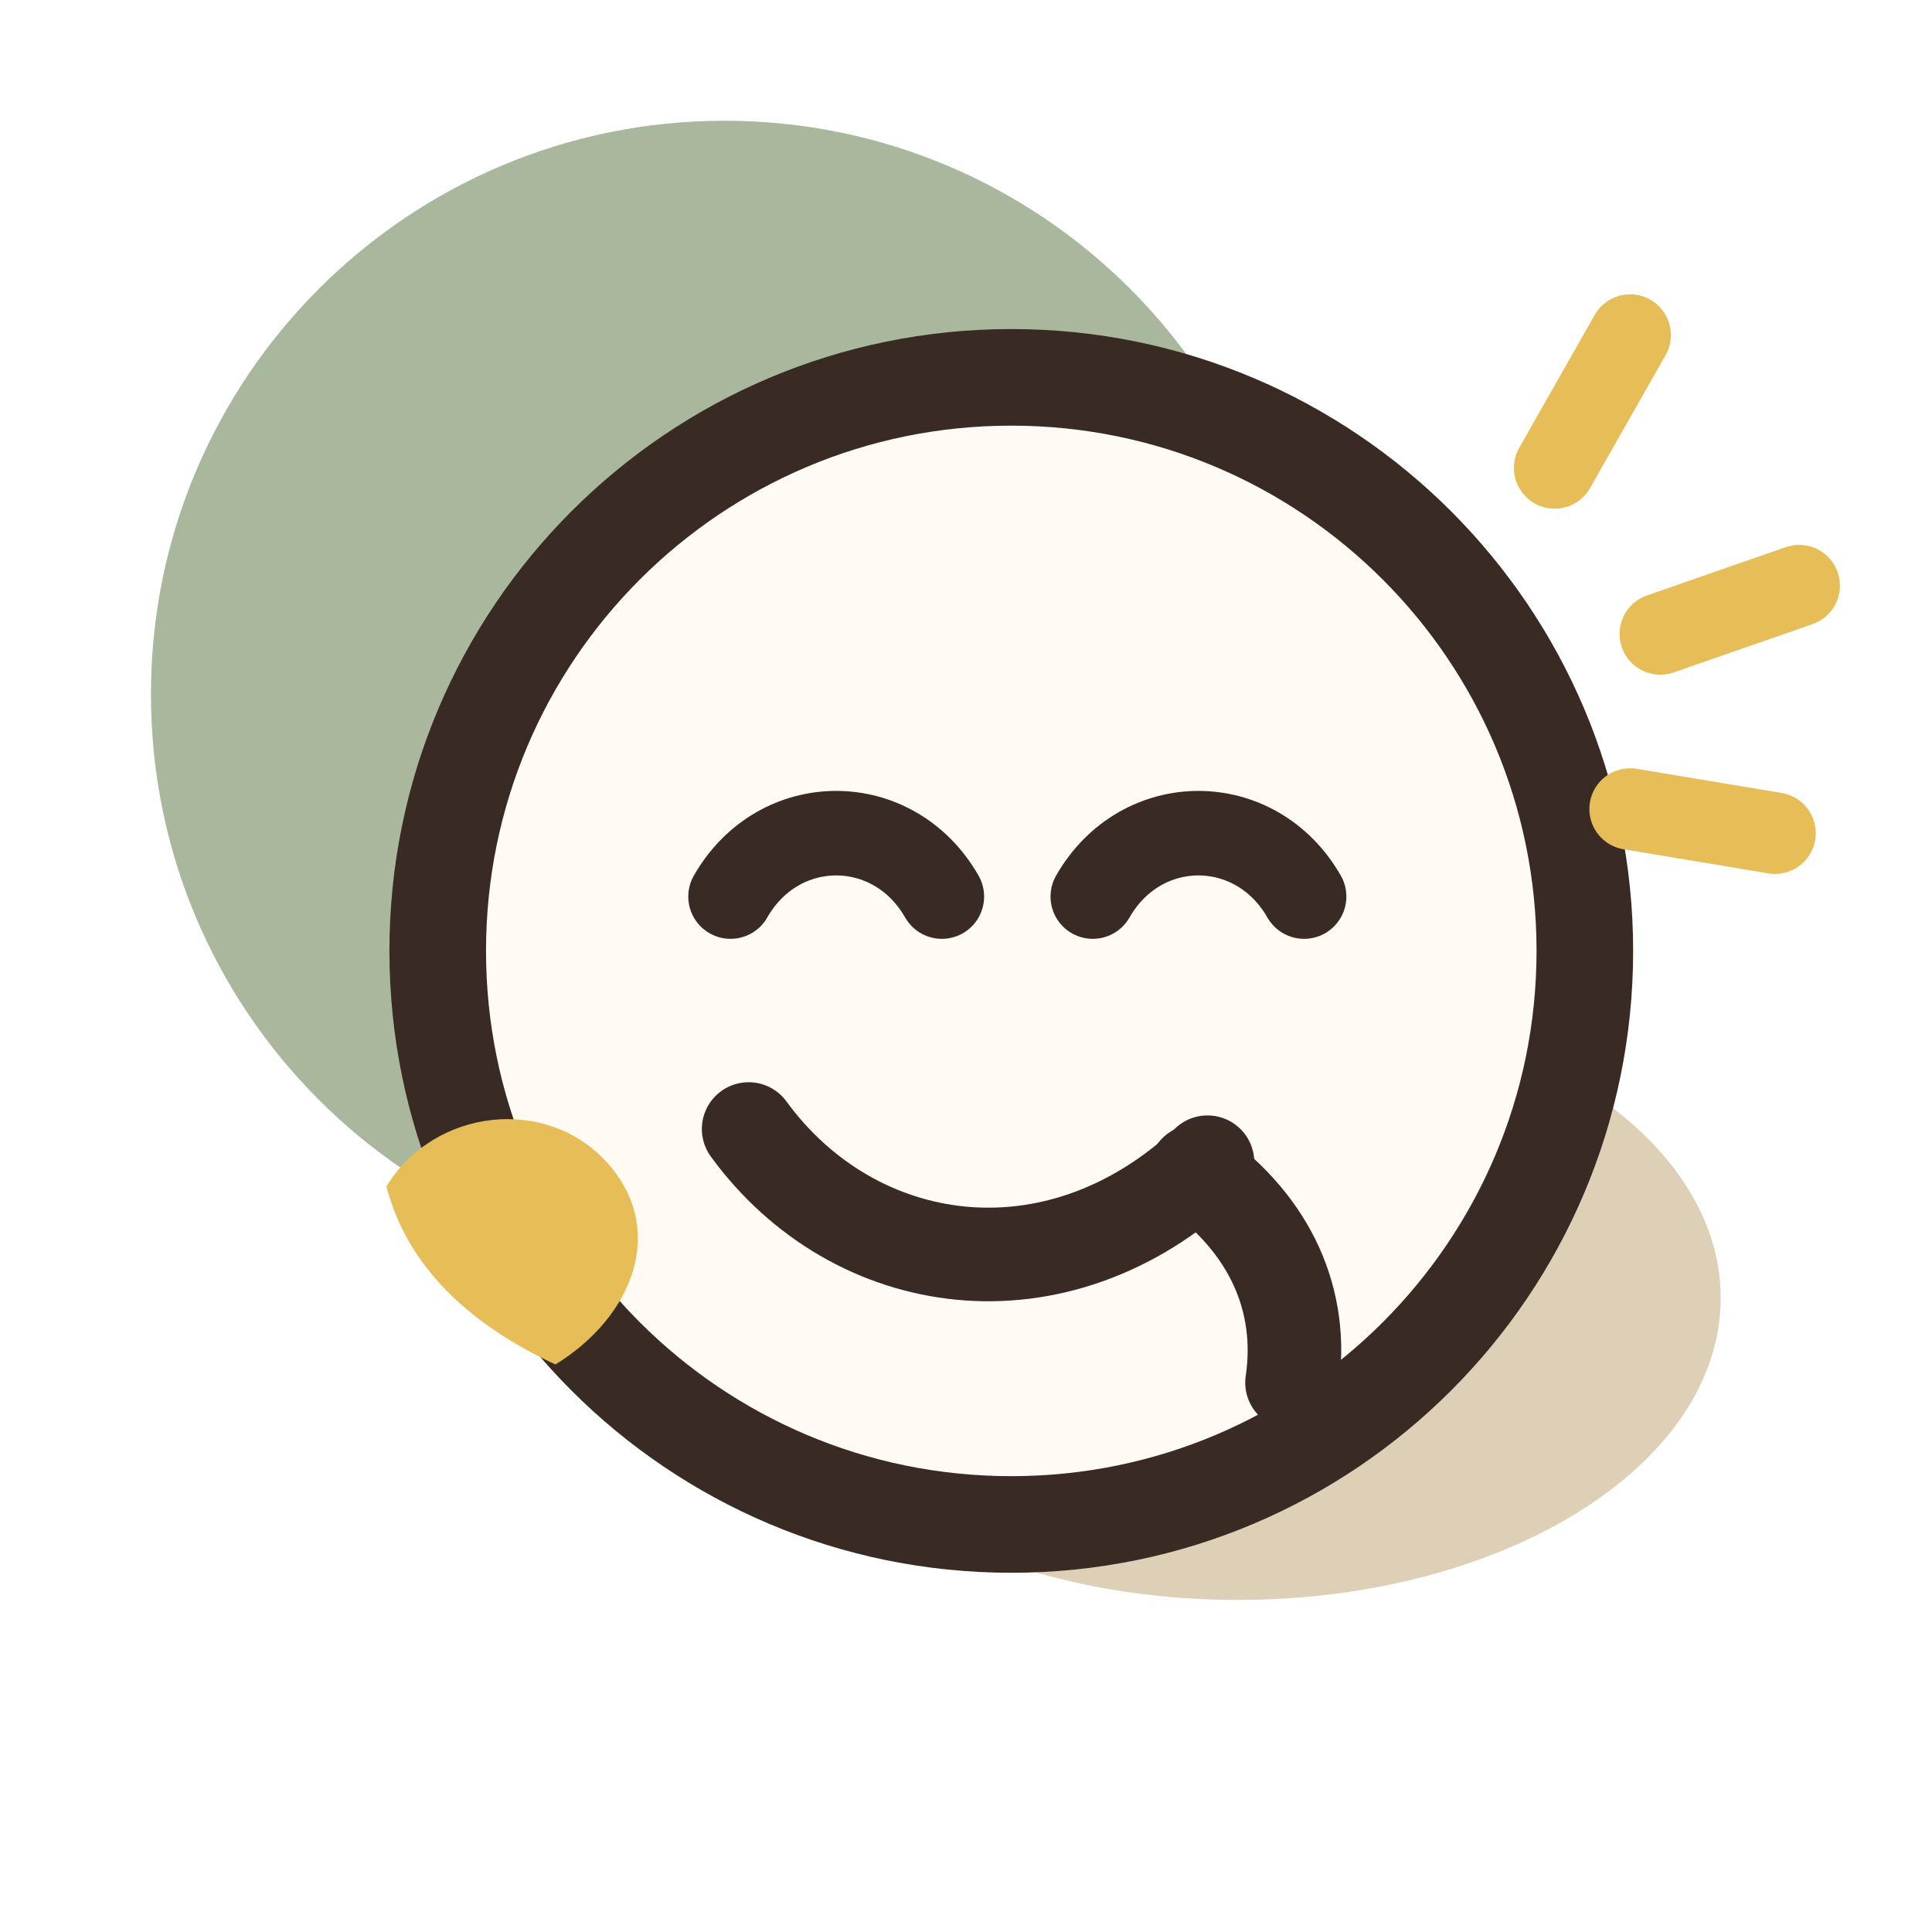
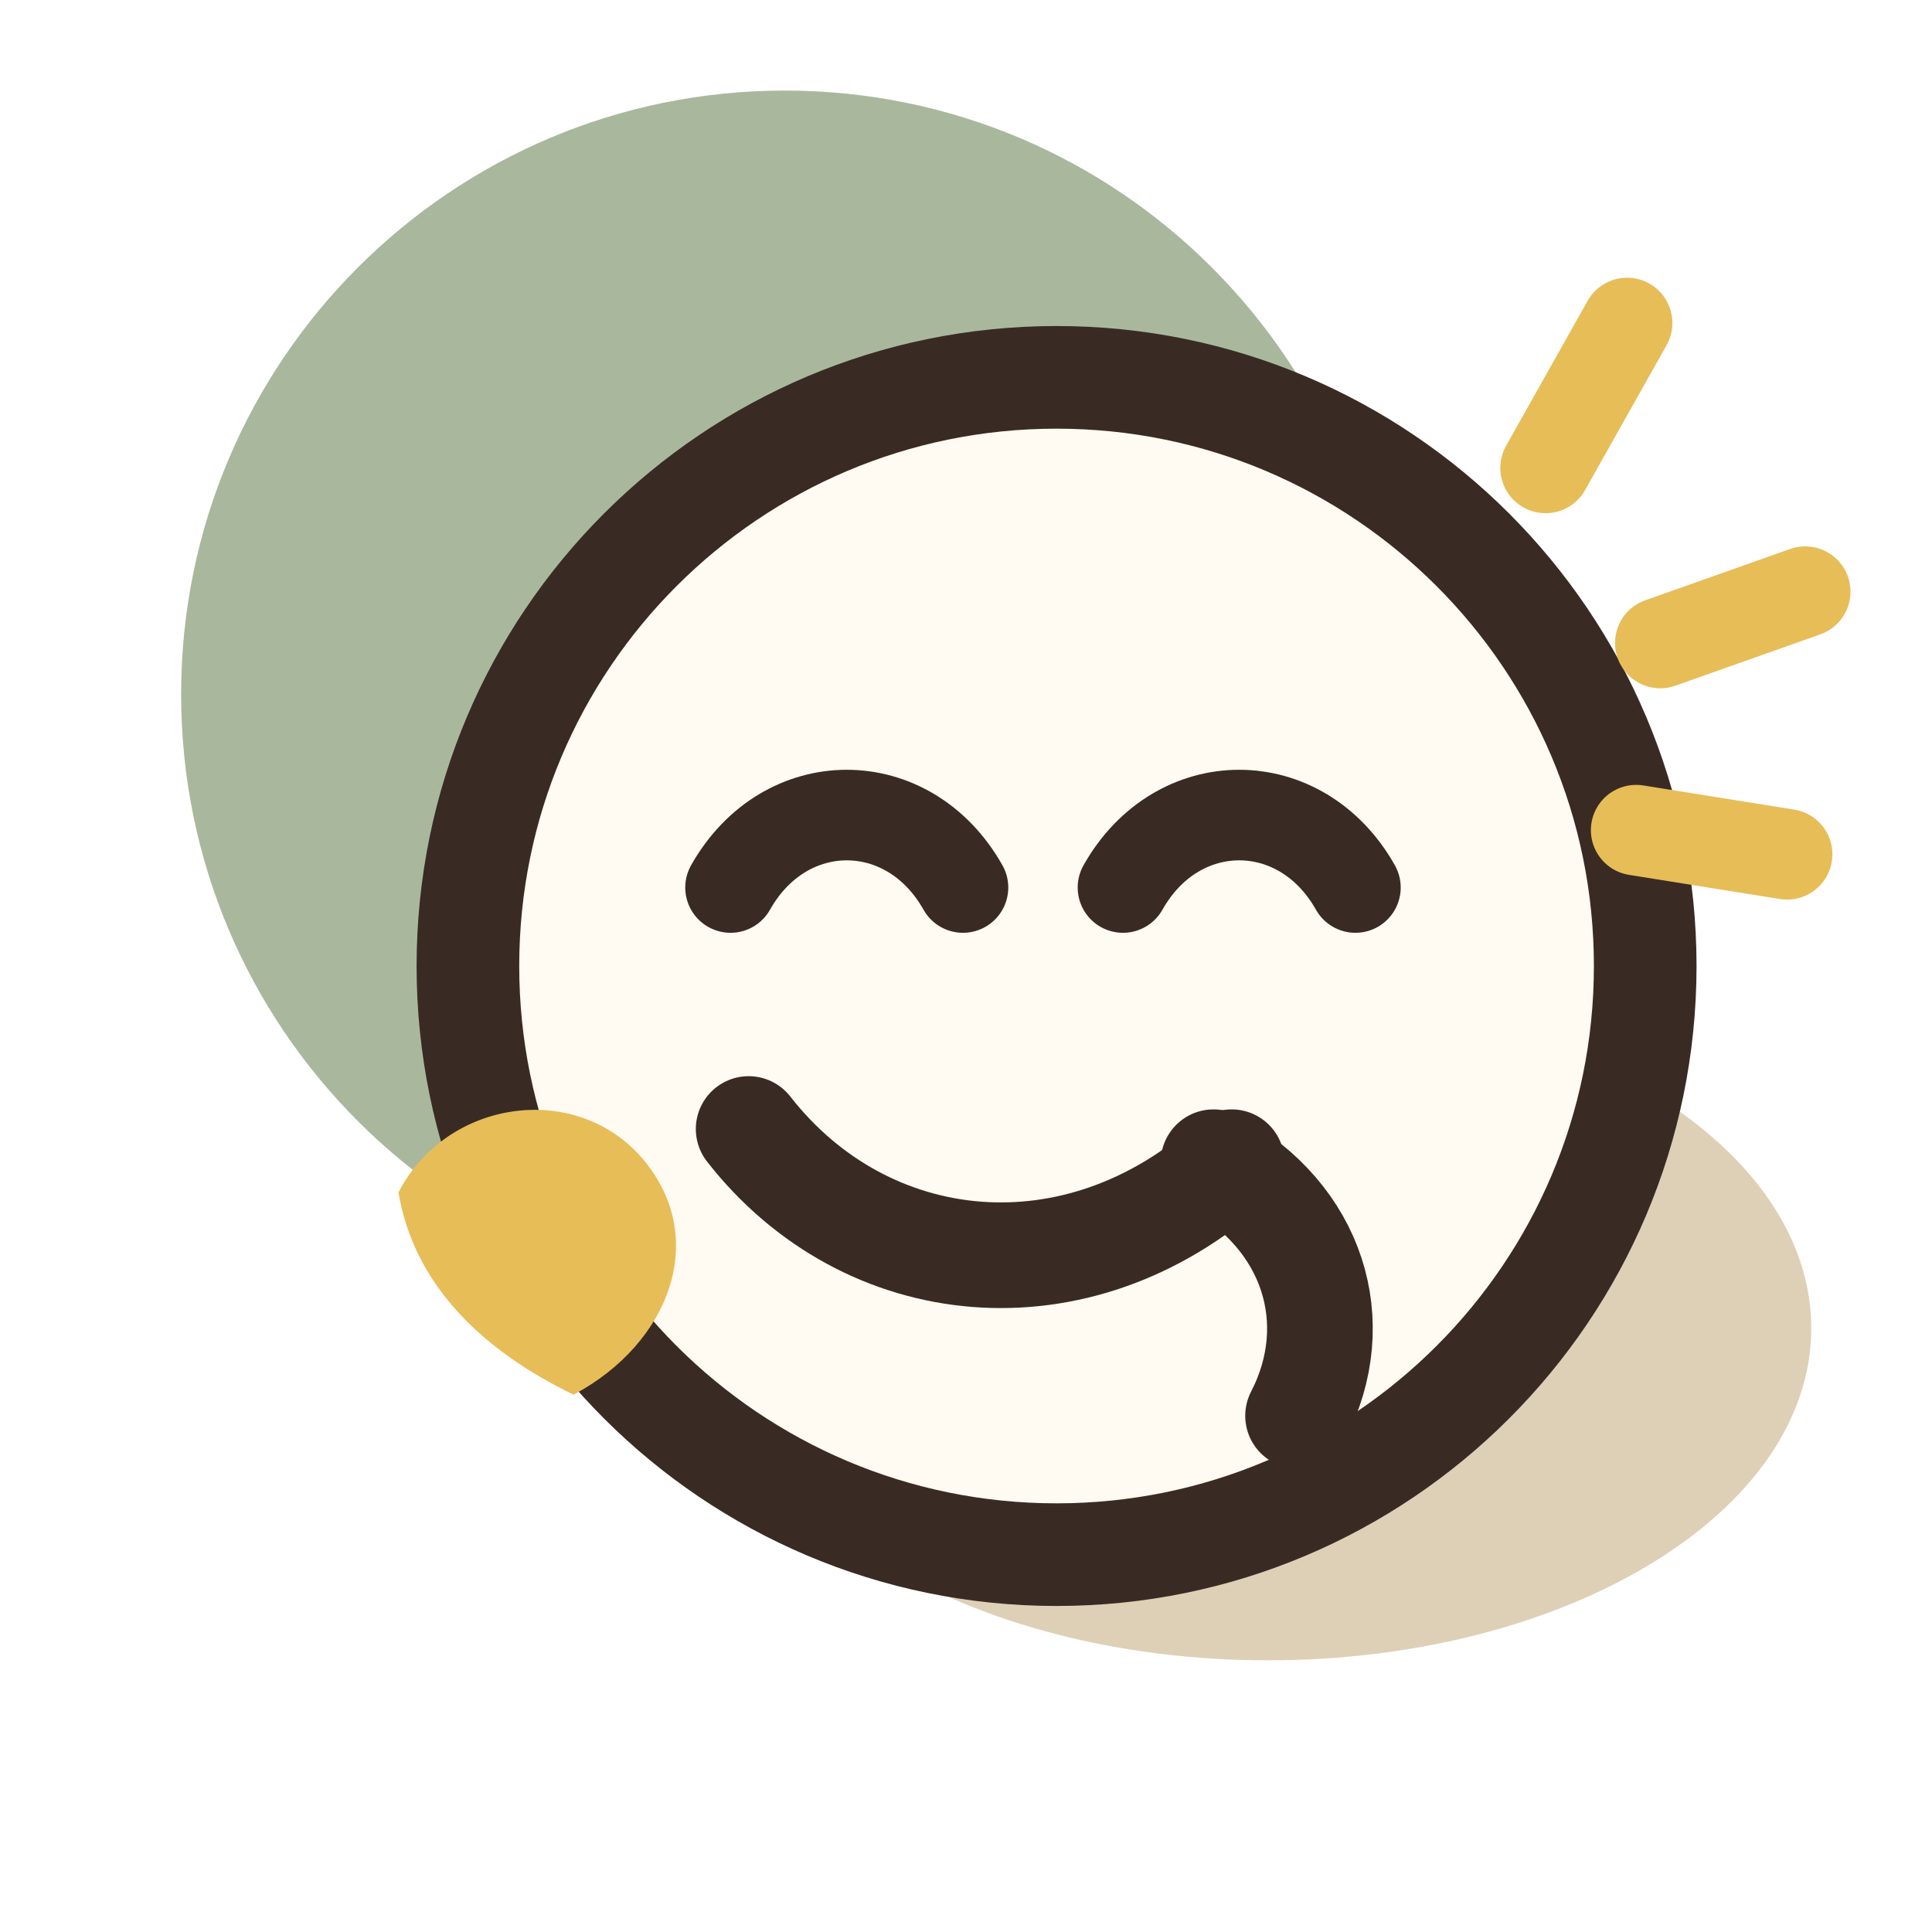
<svg xmlns="http://www.w3.org/2000/svg" viewBox="0 0 64 64" role="img" aria-labelledby="title desc">
-   <circle cx="24" cy="23" r="19" fill="#A9B89D" />
-   <ellipse cx="41" cy="43" rx="16" ry="10" fill="#DED0B6" />
-   <circle cx="33.5" cy="31.5" r="19" fill="#FFFAF2" stroke="#392B24" stroke-width="3.2" />
-   <path d="M24.2 29.7c1.6-2.8 5.4-2.8 7 0" fill="none" stroke="#392B24" stroke-width="2.8" stroke-linecap="round" />
-   <path d="M36.2 29.7c1.6-2.8 5.4-2.8 7 0" fill="none" stroke="#392B24" stroke-width="2.8" stroke-linecap="round" />
-   <path d="M24.8 37.4c3.5 4.8 10.2 5.8 15.2 1.1" fill="none" stroke="#392B24" stroke-width="3.1" stroke-linecap="round" />
-   <path d="M39.6 38.8c2.5 1.8 3.6 4.3 3.2 7" fill="none" stroke="#392B24" stroke-width="3.1" stroke-linecap="round" />
-   <path d="M12.8 39.3c1.6-2.6 5.3-3 7.3-.8 2 2.2.9 5.1-1.7 6.7-2.8-1.3-4.9-3.2-5.6-5.9Z" fill="#E7BD58" />
-   <path d="M51.5 15.5l2.5-4.4M55 21l4.6-1.6M54 26.8l4.8.8" fill="none" stroke="#E7BD58" stroke-width="2.7" stroke-linecap="round" />
+   <circle cx="26" cy="23" r="20" fill="#A9B89D" />
+   <ellipse cx="42" cy="44" rx="18" ry="11" fill="#DED0B6" />
+   <circle cx="35" cy="32" r="19.5" fill="#FFFAF2" stroke="#392B24" stroke-width="3.4" />
+   <path d="M24.2 29.4c1.8-3.2 5.9-3.2 7.7 0" fill="none" stroke="#392B24" stroke-width="3" stroke-linecap="round" />
+   <path d="M37.2 29.4c1.8-3.2 5.9-3.2 7.7 0" fill="none" stroke="#392B24" stroke-width="3" stroke-linecap="round" />
+   <path d="M24.8 37.4c3.9 5 10.9 5.7 16 1.1" fill="none" stroke="#392B24" stroke-width="3.5" stroke-linecap="round" />
+   <path d="M40.2 38.5c3.3 1.8 4.4 5.3 2.8 8.4" fill="none" stroke="#392B24" stroke-width="3.5" stroke-linecap="round" />
+   <path d="M13.2 39.5c1.6-3.1 5.9-3.7 8.1-1.1 2.2 2.6.9 6.1-2.3 7.8-3.1-1.5-5.3-3.7-5.8-6.7Z" fill="#E7BD58" />
+   <path d="M51.2 15.5l2.7-4.8M55 21.3l4.8-1.7M54.2 27.5l5 .8" fill="none" stroke="#E7BD58" stroke-width="3" stroke-linecap="round" />
</svg>
